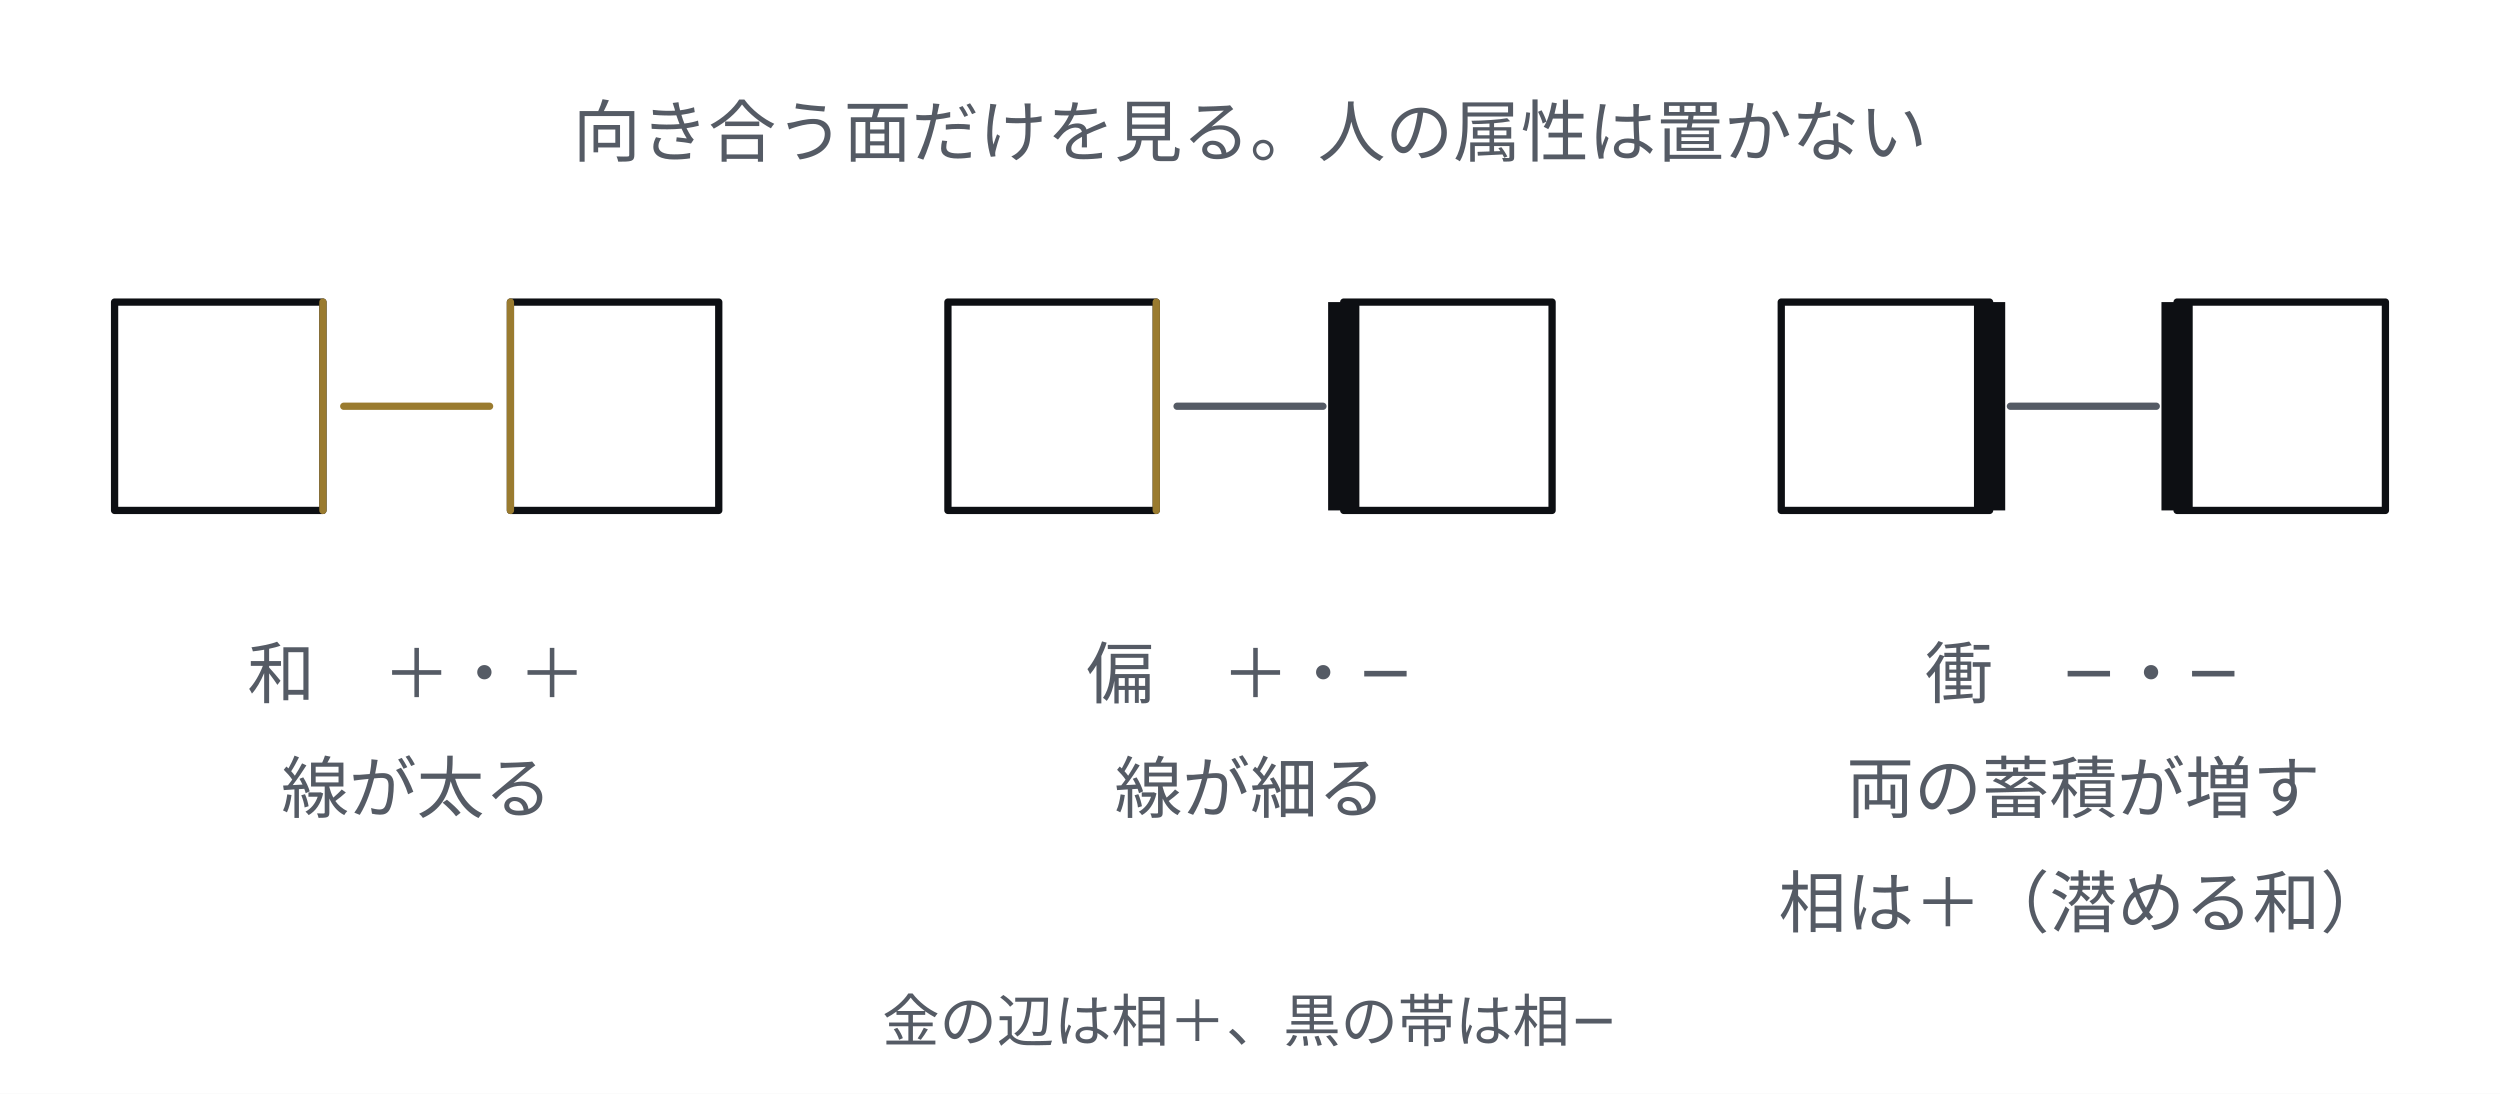
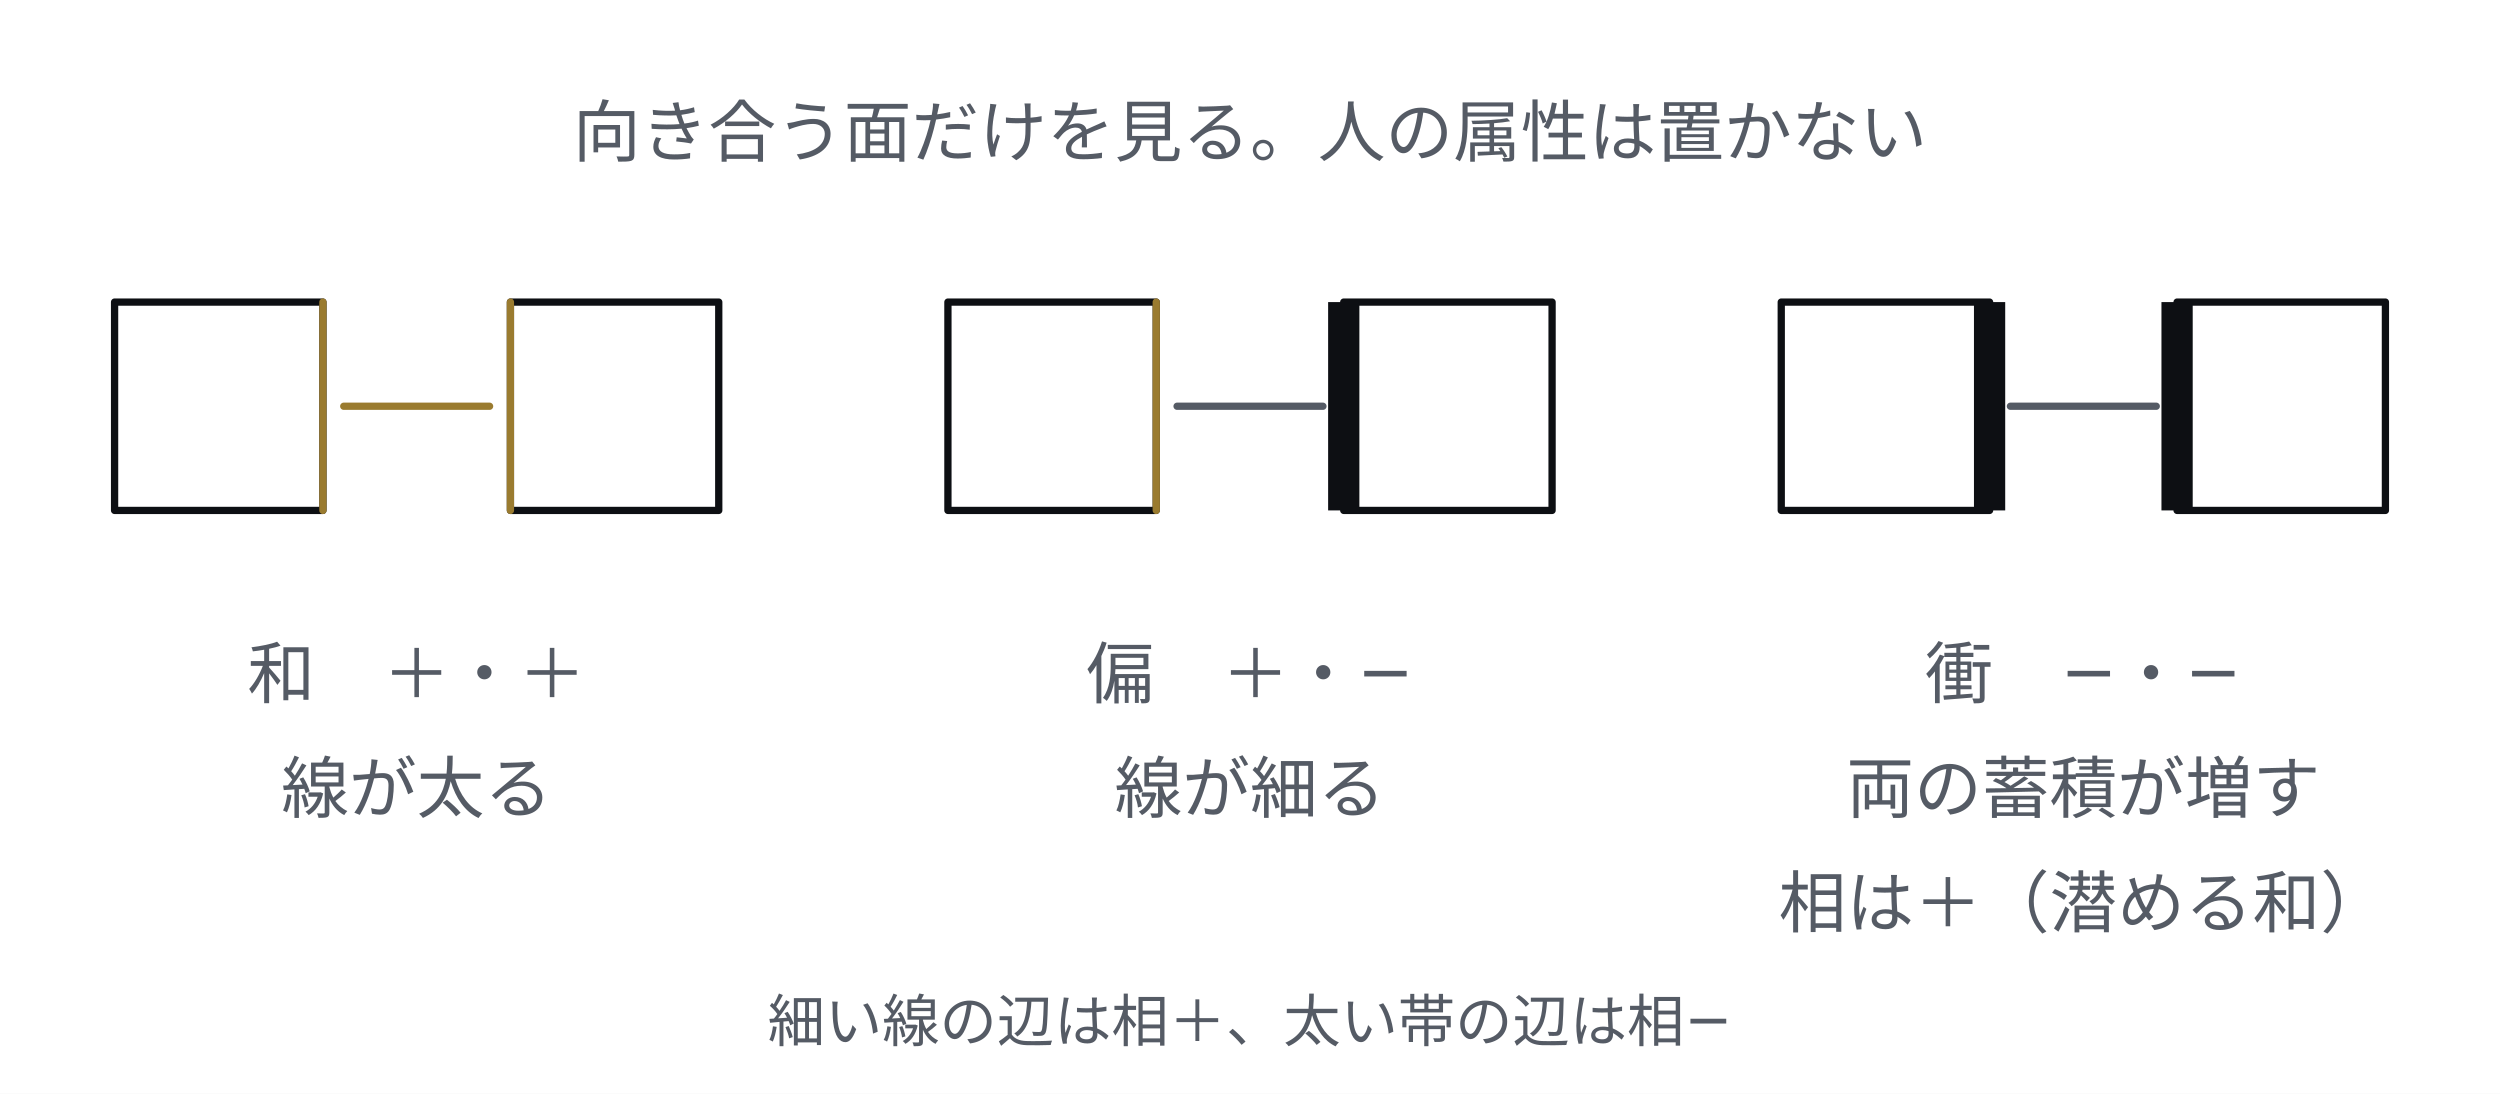
<svg xmlns="http://www.w3.org/2000/svg" viewBox="0 0 480 210">
  <style>.s{fill:none;stroke-linecap:round;stroke-linejoin:round;stroke-width:1.4}.f-ln{stroke:#0d0f13}.f-mt{stroke:#555b65}.f-gd{stroke:#9a7b2f}.f-inkfill{fill:#0d0f13}.f-goldf{fill:#9a7b2f}.f-tx{fill:#555b65;font-family:"Hiragino Sans","Yu Gothic","Noto Sans JP",sans-serif}</style>
  <rect width="480" height="210" fill="#ffffff" />
  <g class="s f-ln">
    <rect x="22" y="58" width="40" height="40" />
    <rect x="98" y="58" width="40" height="40" />
    <rect x="182" y="58" width="40" height="40" />
    <rect x="258" y="58" width="40" height="40" />
    <rect x="342" y="58" width="40" height="40" />
    <rect x="418" y="58" width="40" height="40" />
  </g>
  <g class="s f-gd" stroke-width="3.2">
    <path d="M62 58v40M98 58v40M222 58v40" />
  </g>
  <g class="f-inkfill">
    <rect x="255" y="58" width="6" height="40" />
    <rect x="379" y="58" width="6" height="40" />
    <rect x="415" y="58" width="6" height="40" />
  </g>
  <path class="s f-gd" d="M66 78h28" stroke-width="3" />
  <path class="s f-mt" d="M226 78h28" />
  <path class="s f-mt" d="M386 78h28" />
  <g class="f-tx" font-size="13" text-anchor="middle">
    <text x="80" y="134">和　＋・＋</text>
    <text x="80" y="156">線が太る</text>
    <text x="240" y="134">偏　＋・−</text>
    <text x="240" y="156">線が細る</text>
    <text x="400" y="134">衝　−・−</text>
    <text x="400" y="156">両の蓄積が増す</text>
    <text x="400" y="178">相は＋（潜める和）</text>
    <text x="240" y="30">向き合う面だけを見る。人の属性は置かない</text>
-     <text x="240" y="200" font-size="11">金の辺は相＋、黒の帯は相−</text>
+     <text x="240" y="200" font-size="11">細い線の辺は相＋、太い帯の辺は相−</text>
  </g>
</svg>
